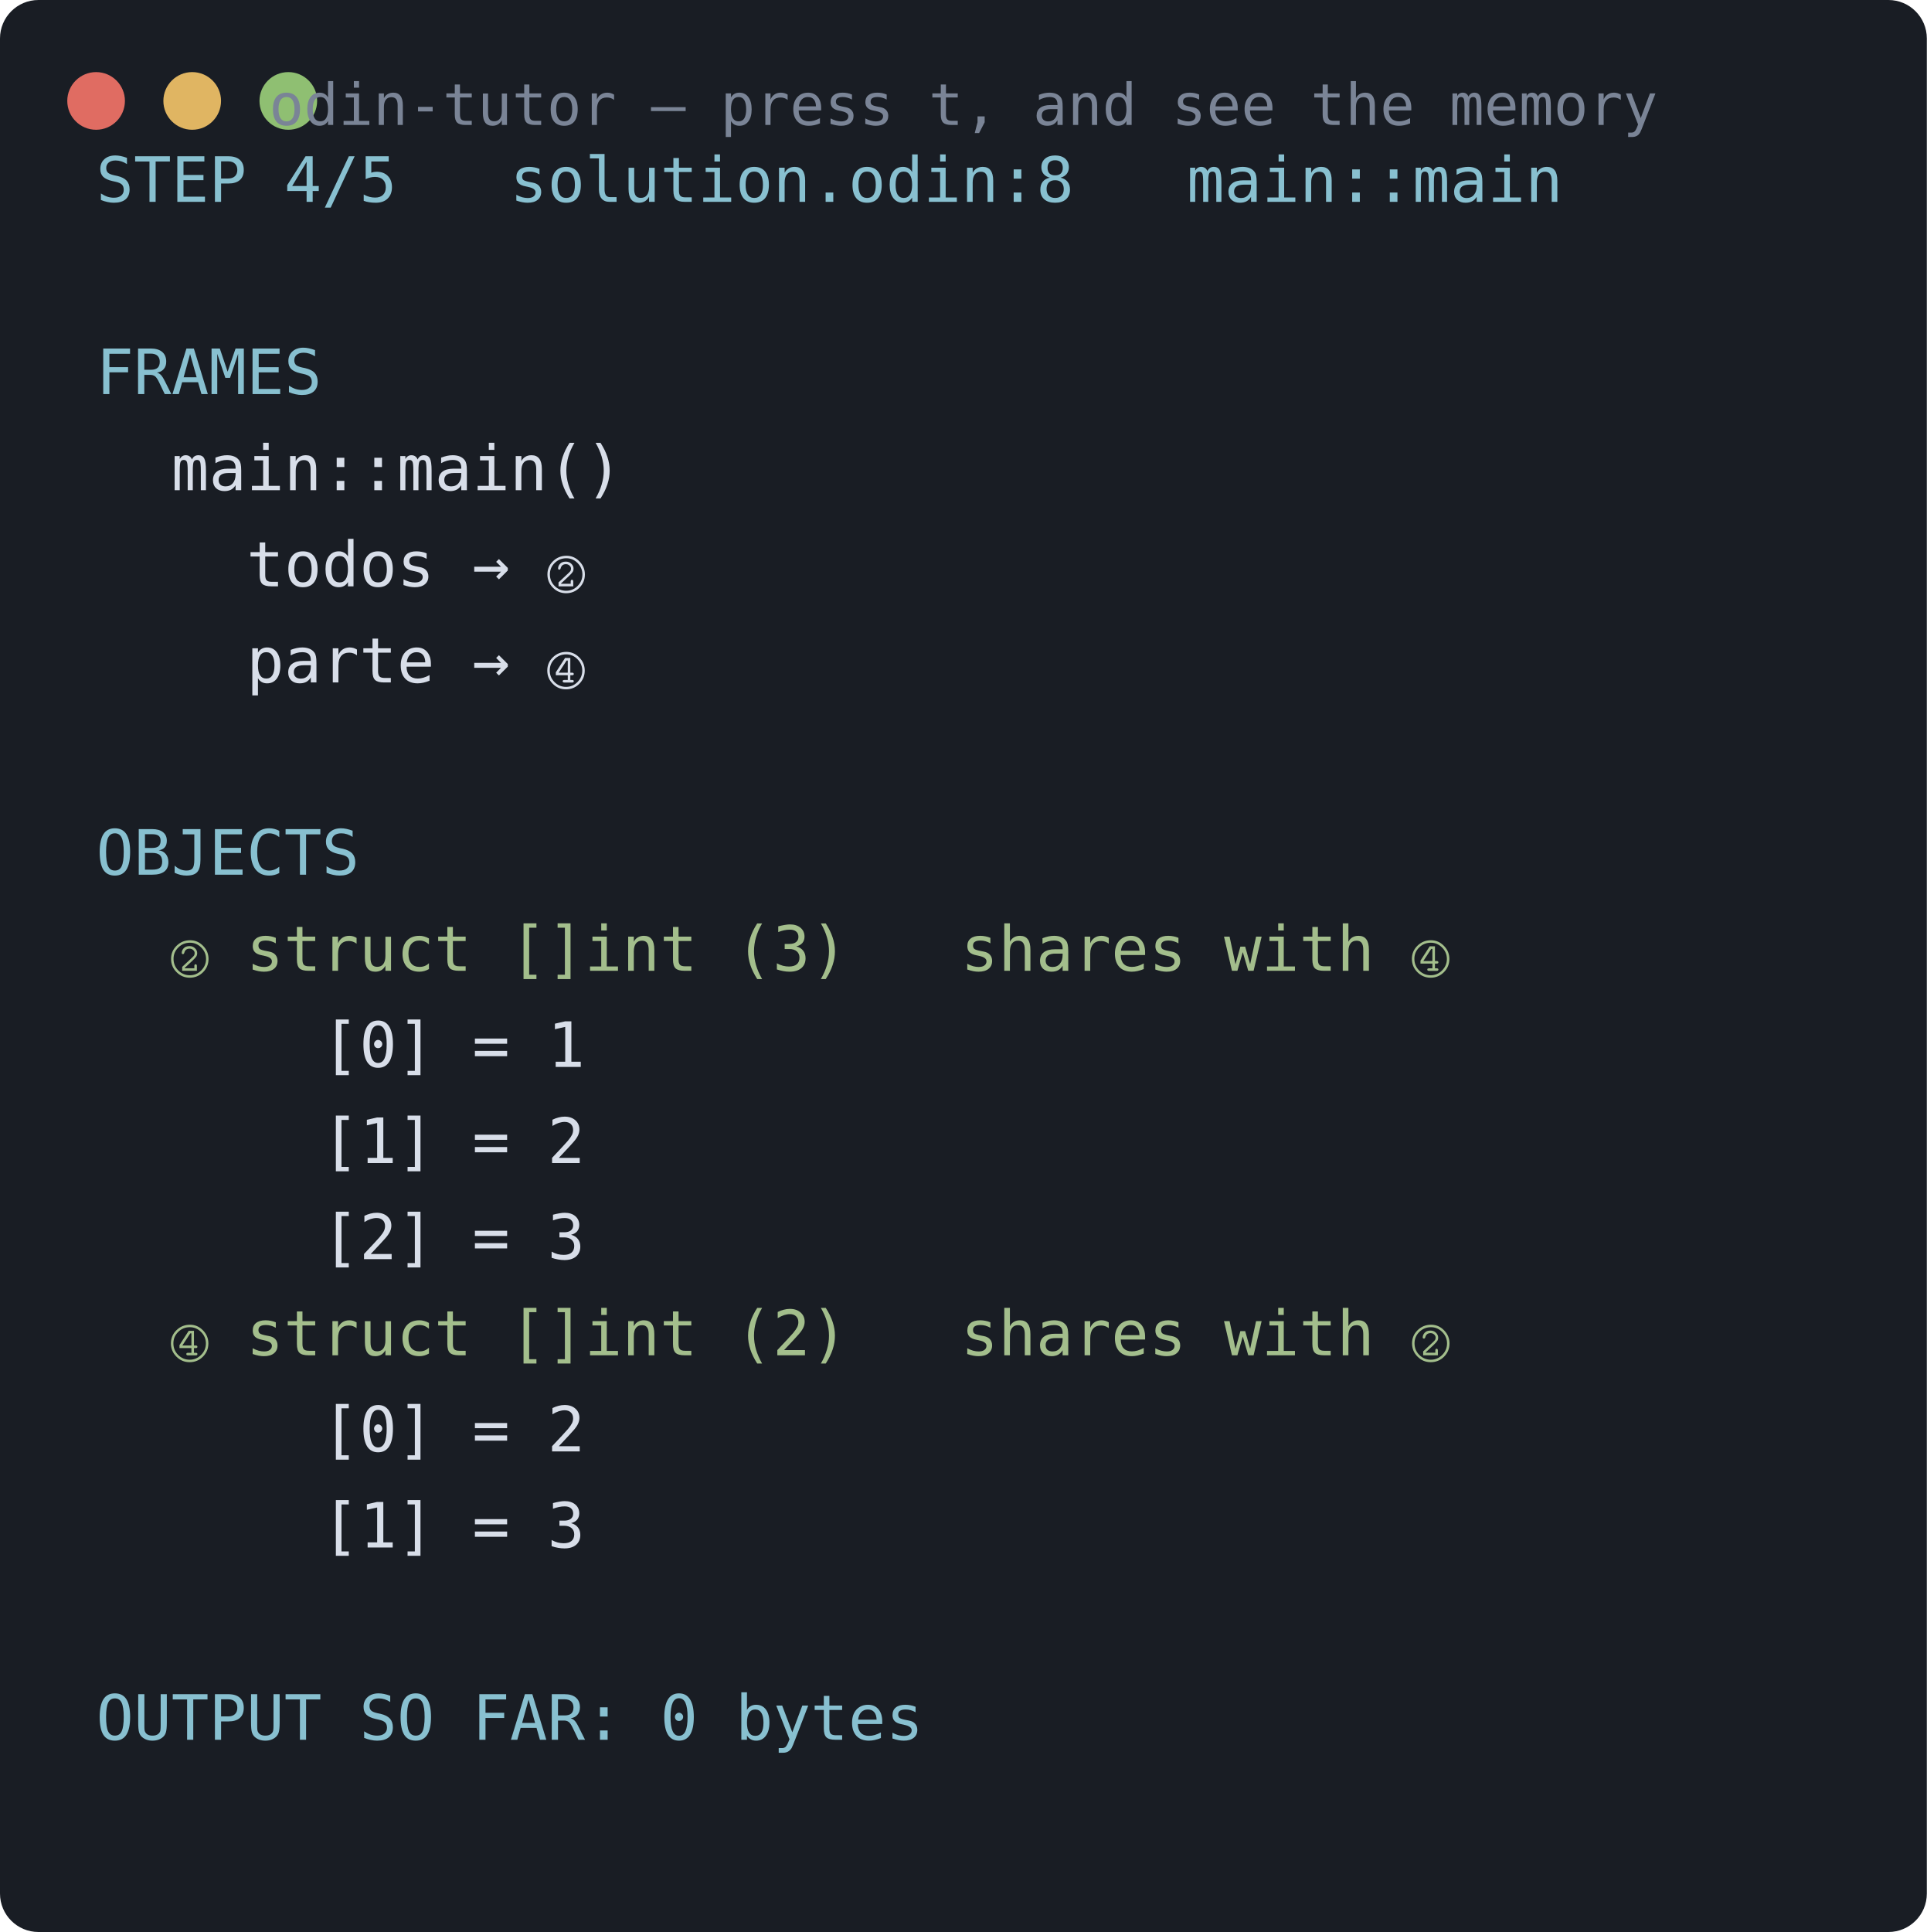
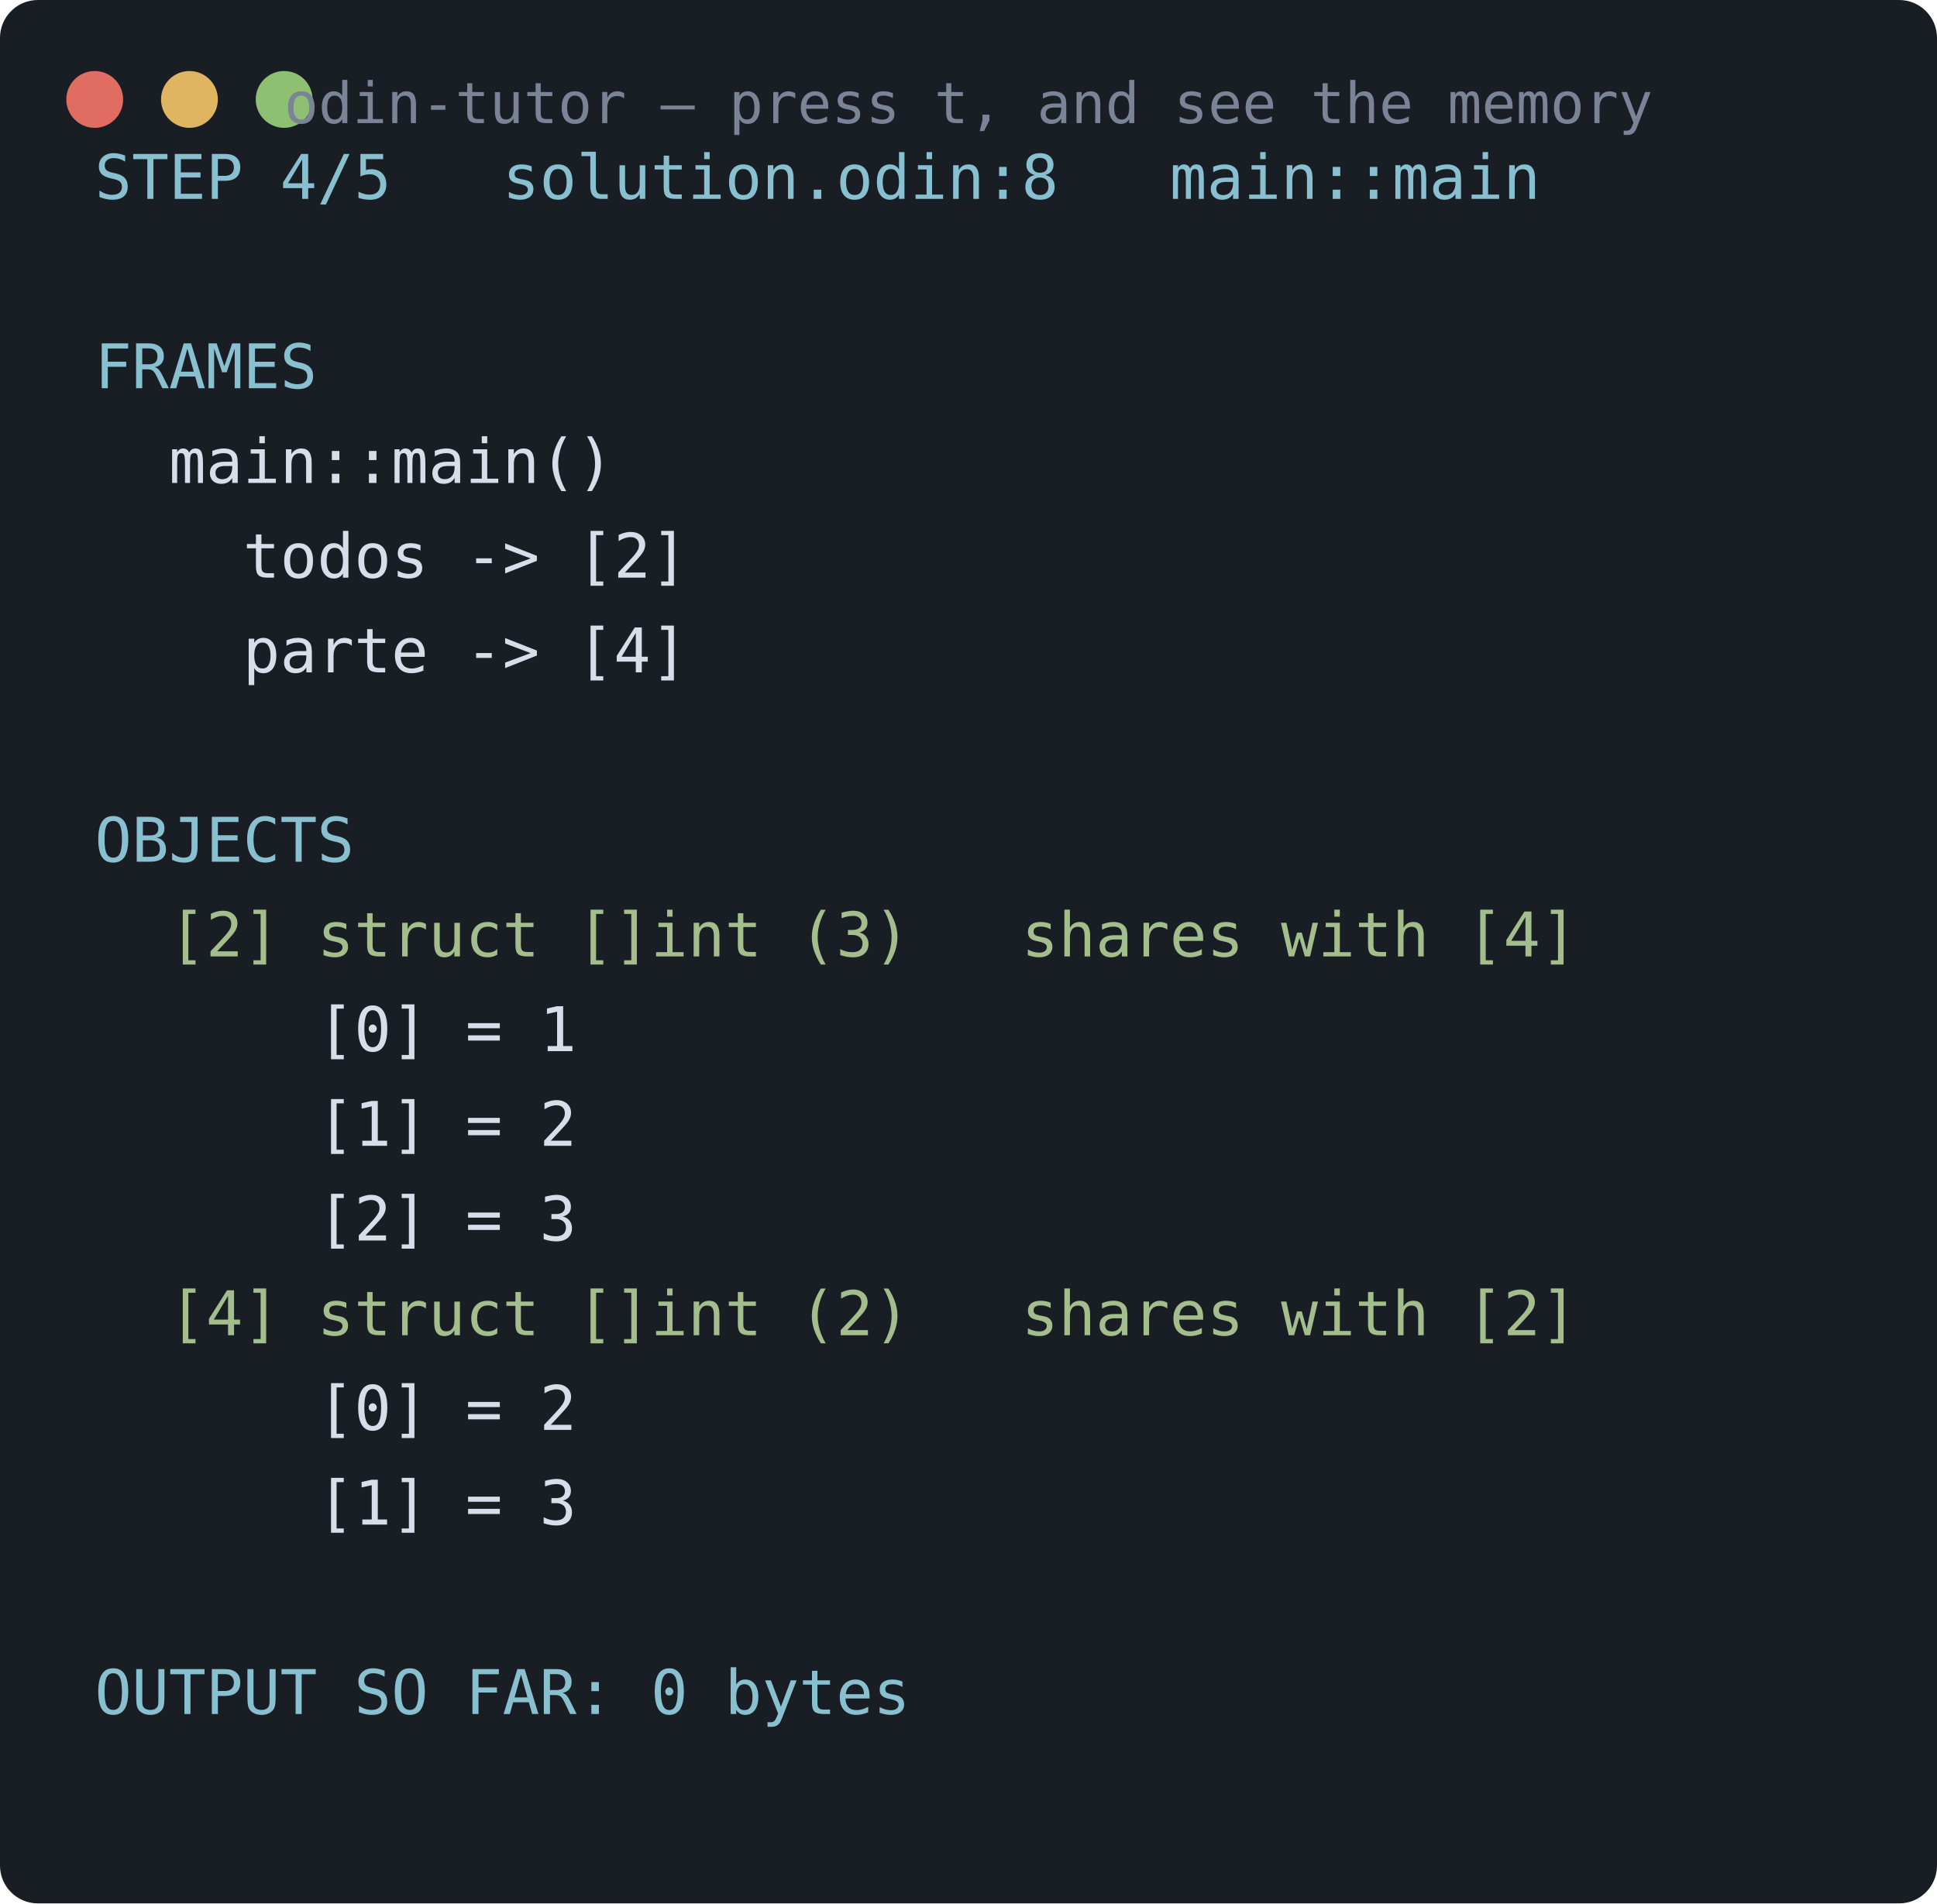
- <svg xmlns="http://www.w3.org/2000/svg" width="401" height="402" viewBox="0 0 401 402" font-family="ui-monospace,SFMono-Regular,Menlo,Consolas,monospace" font-size="13">
-   <rect width="401" height="402" rx="8" fill="#191d24" />
+ <svg xmlns="http://www.w3.org/2000/svg" width="409" height="402" viewBox="0 0 409 402" font-family="ui-monospace,SFMono-Regular,Menlo,Consolas,monospace" font-size="13">
+   <rect width="409" height="402" rx="8" fill="#191d24" />
  <circle cx="20" cy="21" r="6" fill="#e06c62" />
  <circle cx="40" cy="21" r="6" fill="#e0b562" />
  <circle cx="60" cy="21" r="6" fill="#8fbf72" />
-   <text x="200.5" y="26" fill="#7a8496" text-anchor="middle" font-size="12">odin-tutor — press t, and see the memory</text>
+   <text x="204.5" y="26" fill="#7a8496" text-anchor="middle" font-size="12">odin-tutor — press t, and see the memory</text>
  <text x="20" y="42" fill="#88c0d0" xml:space="preserve">STEP 4/5   solution.odin:8   main::main</text>
  <text x="20" y="62" fill="#d8dee9" xml:space="preserve" />
  <text x="20" y="82" fill="#88c0d0" xml:space="preserve">FRAMES</text>
  <text x="20" y="102" fill="#d8dee9" xml:space="preserve">  main::main()</text>
-   <text x="20" y="122" fill="#d8dee9" xml:space="preserve">    todos → ②</text>
-   <text x="20" y="142" fill="#d8dee9" xml:space="preserve">    parte → ④</text>
+   <text x="20" y="122" fill="#d8dee9" xml:space="preserve">    todos -&gt; [2]</text>
+   <text x="20" y="142" fill="#d8dee9" xml:space="preserve">    parte -&gt; [4]</text>
  <text x="20" y="162" fill="#d8dee9" xml:space="preserve" />
  <text x="20" y="182" fill="#88c0d0" xml:space="preserve">OBJECTS</text>
-   <text x="20" y="202" fill="#a3be8c" xml:space="preserve">  ② struct []int (3)   shares with ④</text>
+   <text x="20" y="202" fill="#a3be8c" xml:space="preserve">  [2] struct []int (3)   shares with [4]</text>
  <text x="20" y="222" fill="#d8dee9" xml:space="preserve">      [0] = 1</text>
  <text x="20" y="242" fill="#d8dee9" xml:space="preserve">      [1] = 2</text>
  <text x="20" y="262" fill="#d8dee9" xml:space="preserve">      [2] = 3</text>
-   <text x="20" y="282" fill="#a3be8c" xml:space="preserve">  ④ struct []int (2)   shares with ②</text>
+   <text x="20" y="282" fill="#a3be8c" xml:space="preserve">  [4] struct []int (2)   shares with [2]</text>
  <text x="20" y="302" fill="#d8dee9" xml:space="preserve">      [0] = 2</text>
  <text x="20" y="322" fill="#d8dee9" xml:space="preserve">      [1] = 3</text>
  <text x="20" y="342" fill="#d8dee9" xml:space="preserve" />
  <text x="20" y="362" fill="#88c0d0" xml:space="preserve">OUTPUT SO FAR: 0 bytes</text>
</svg>
